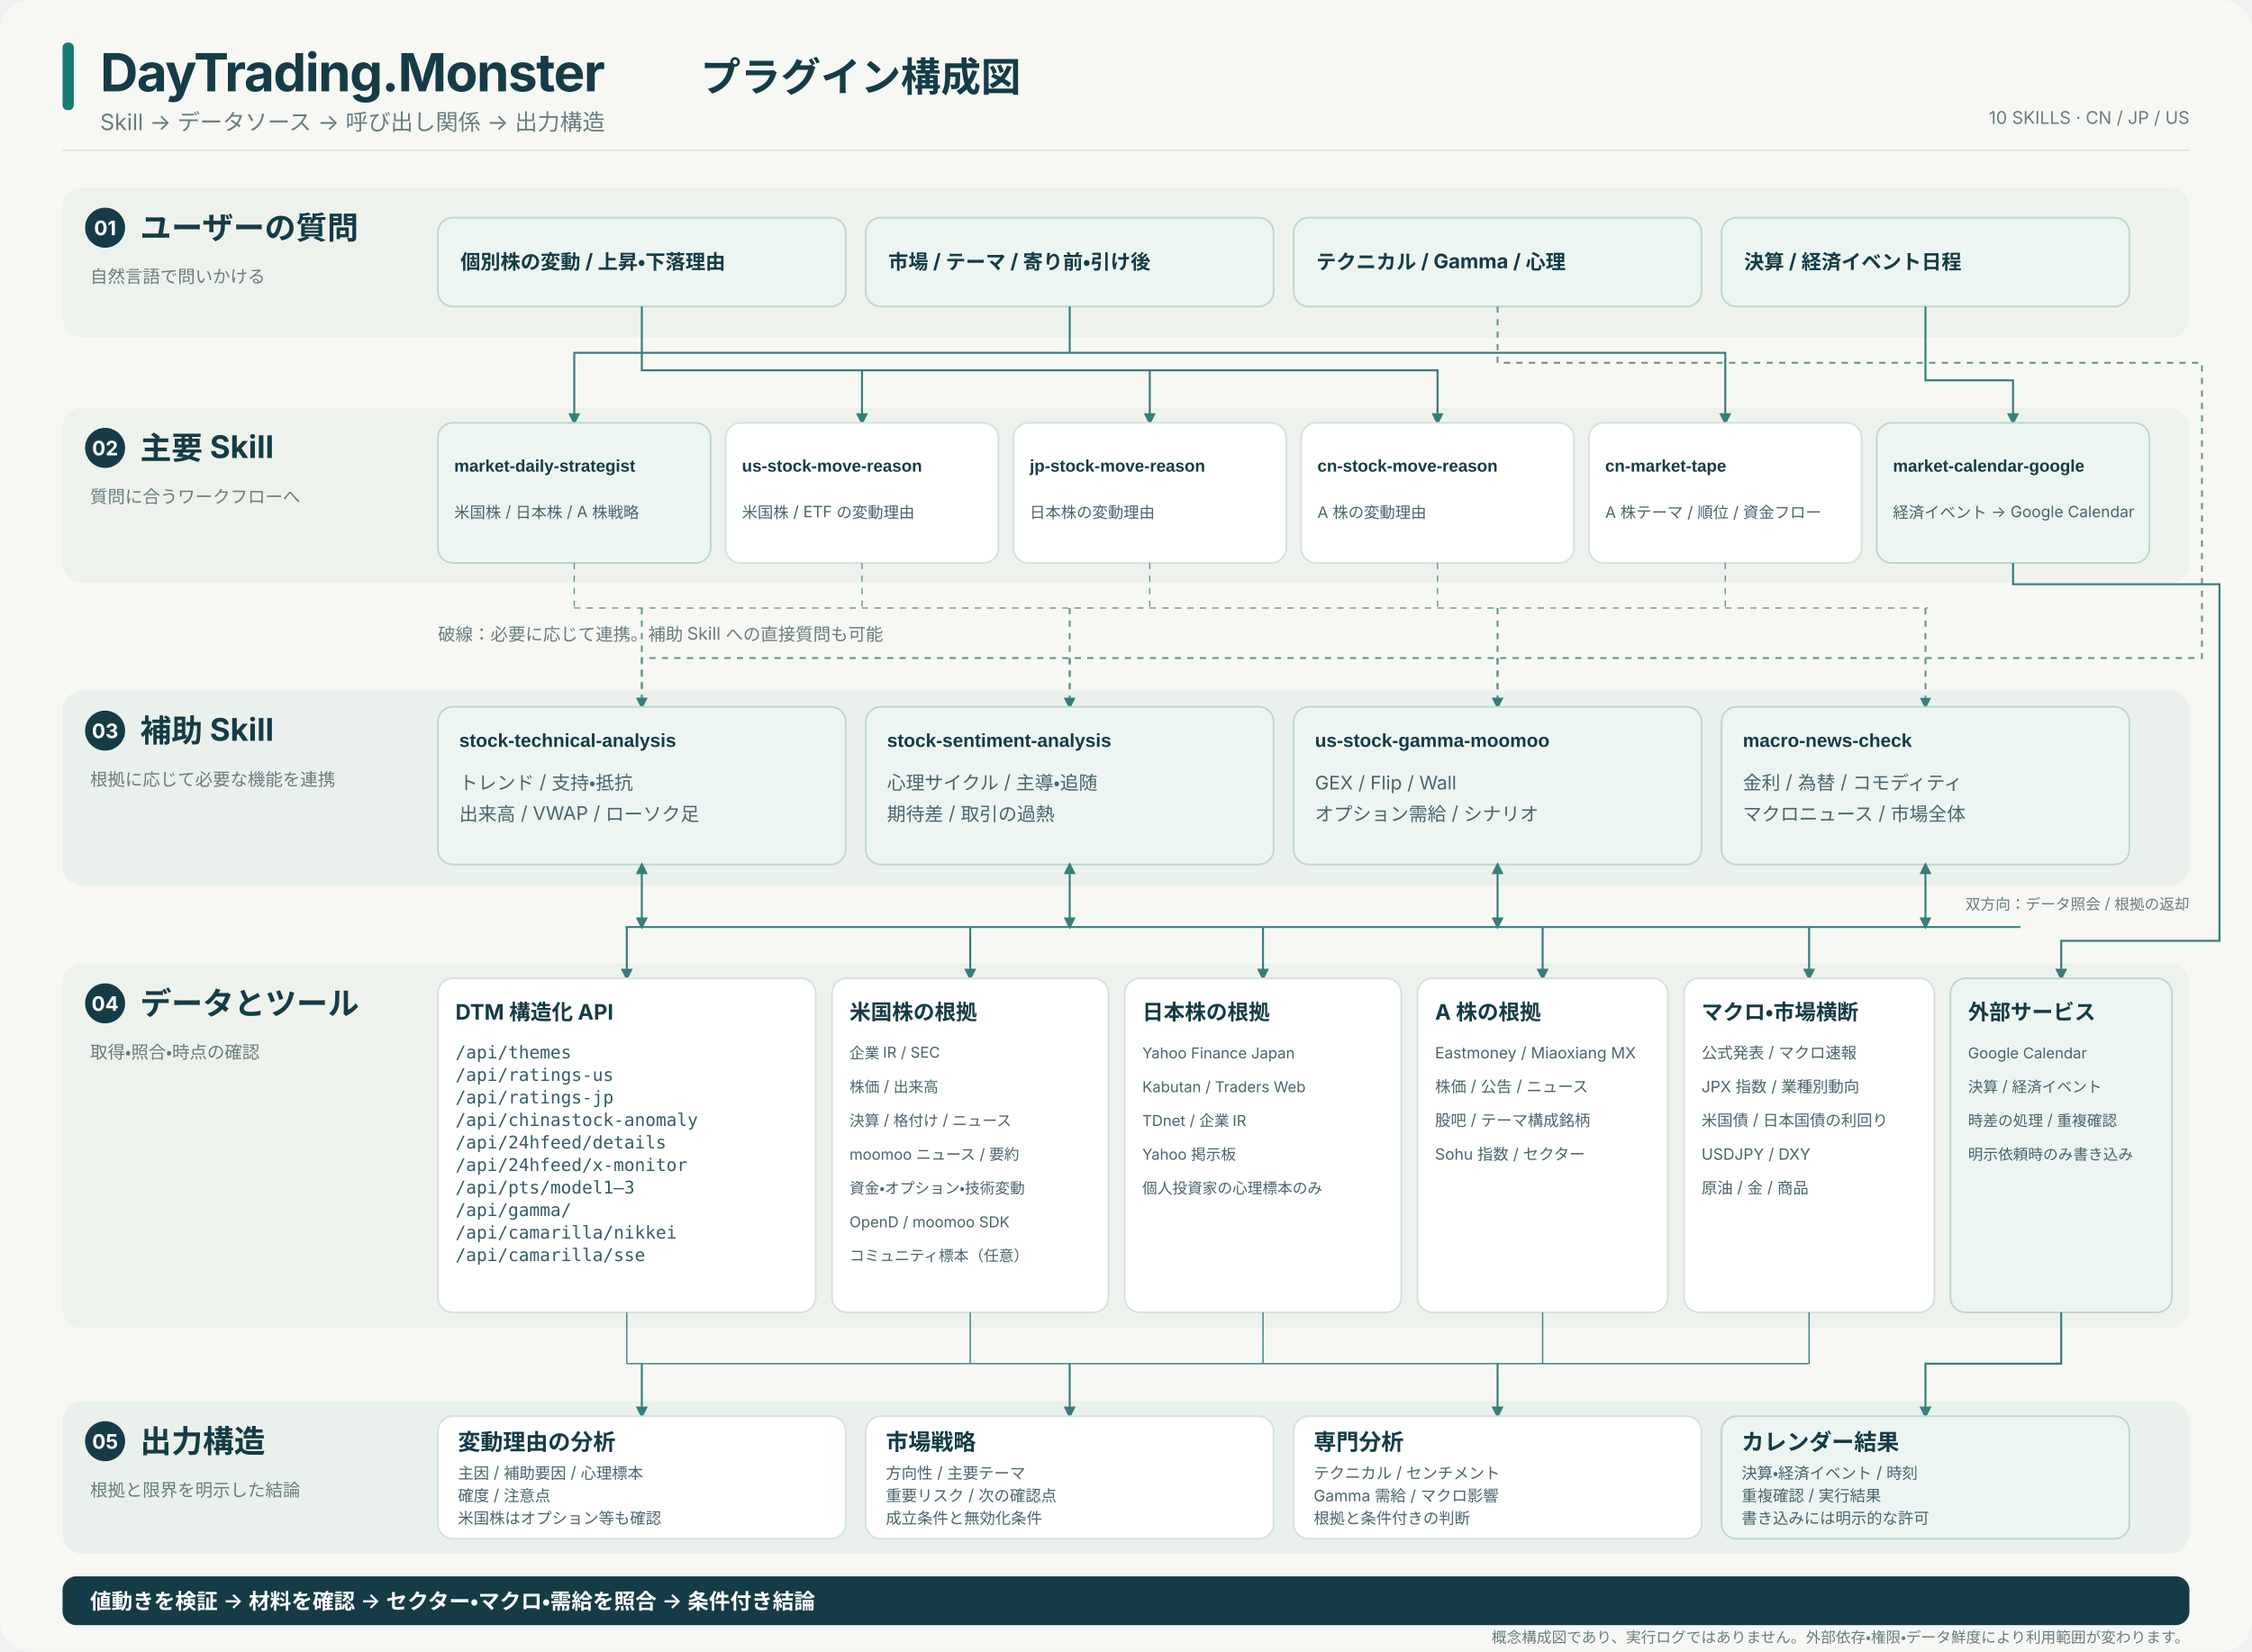
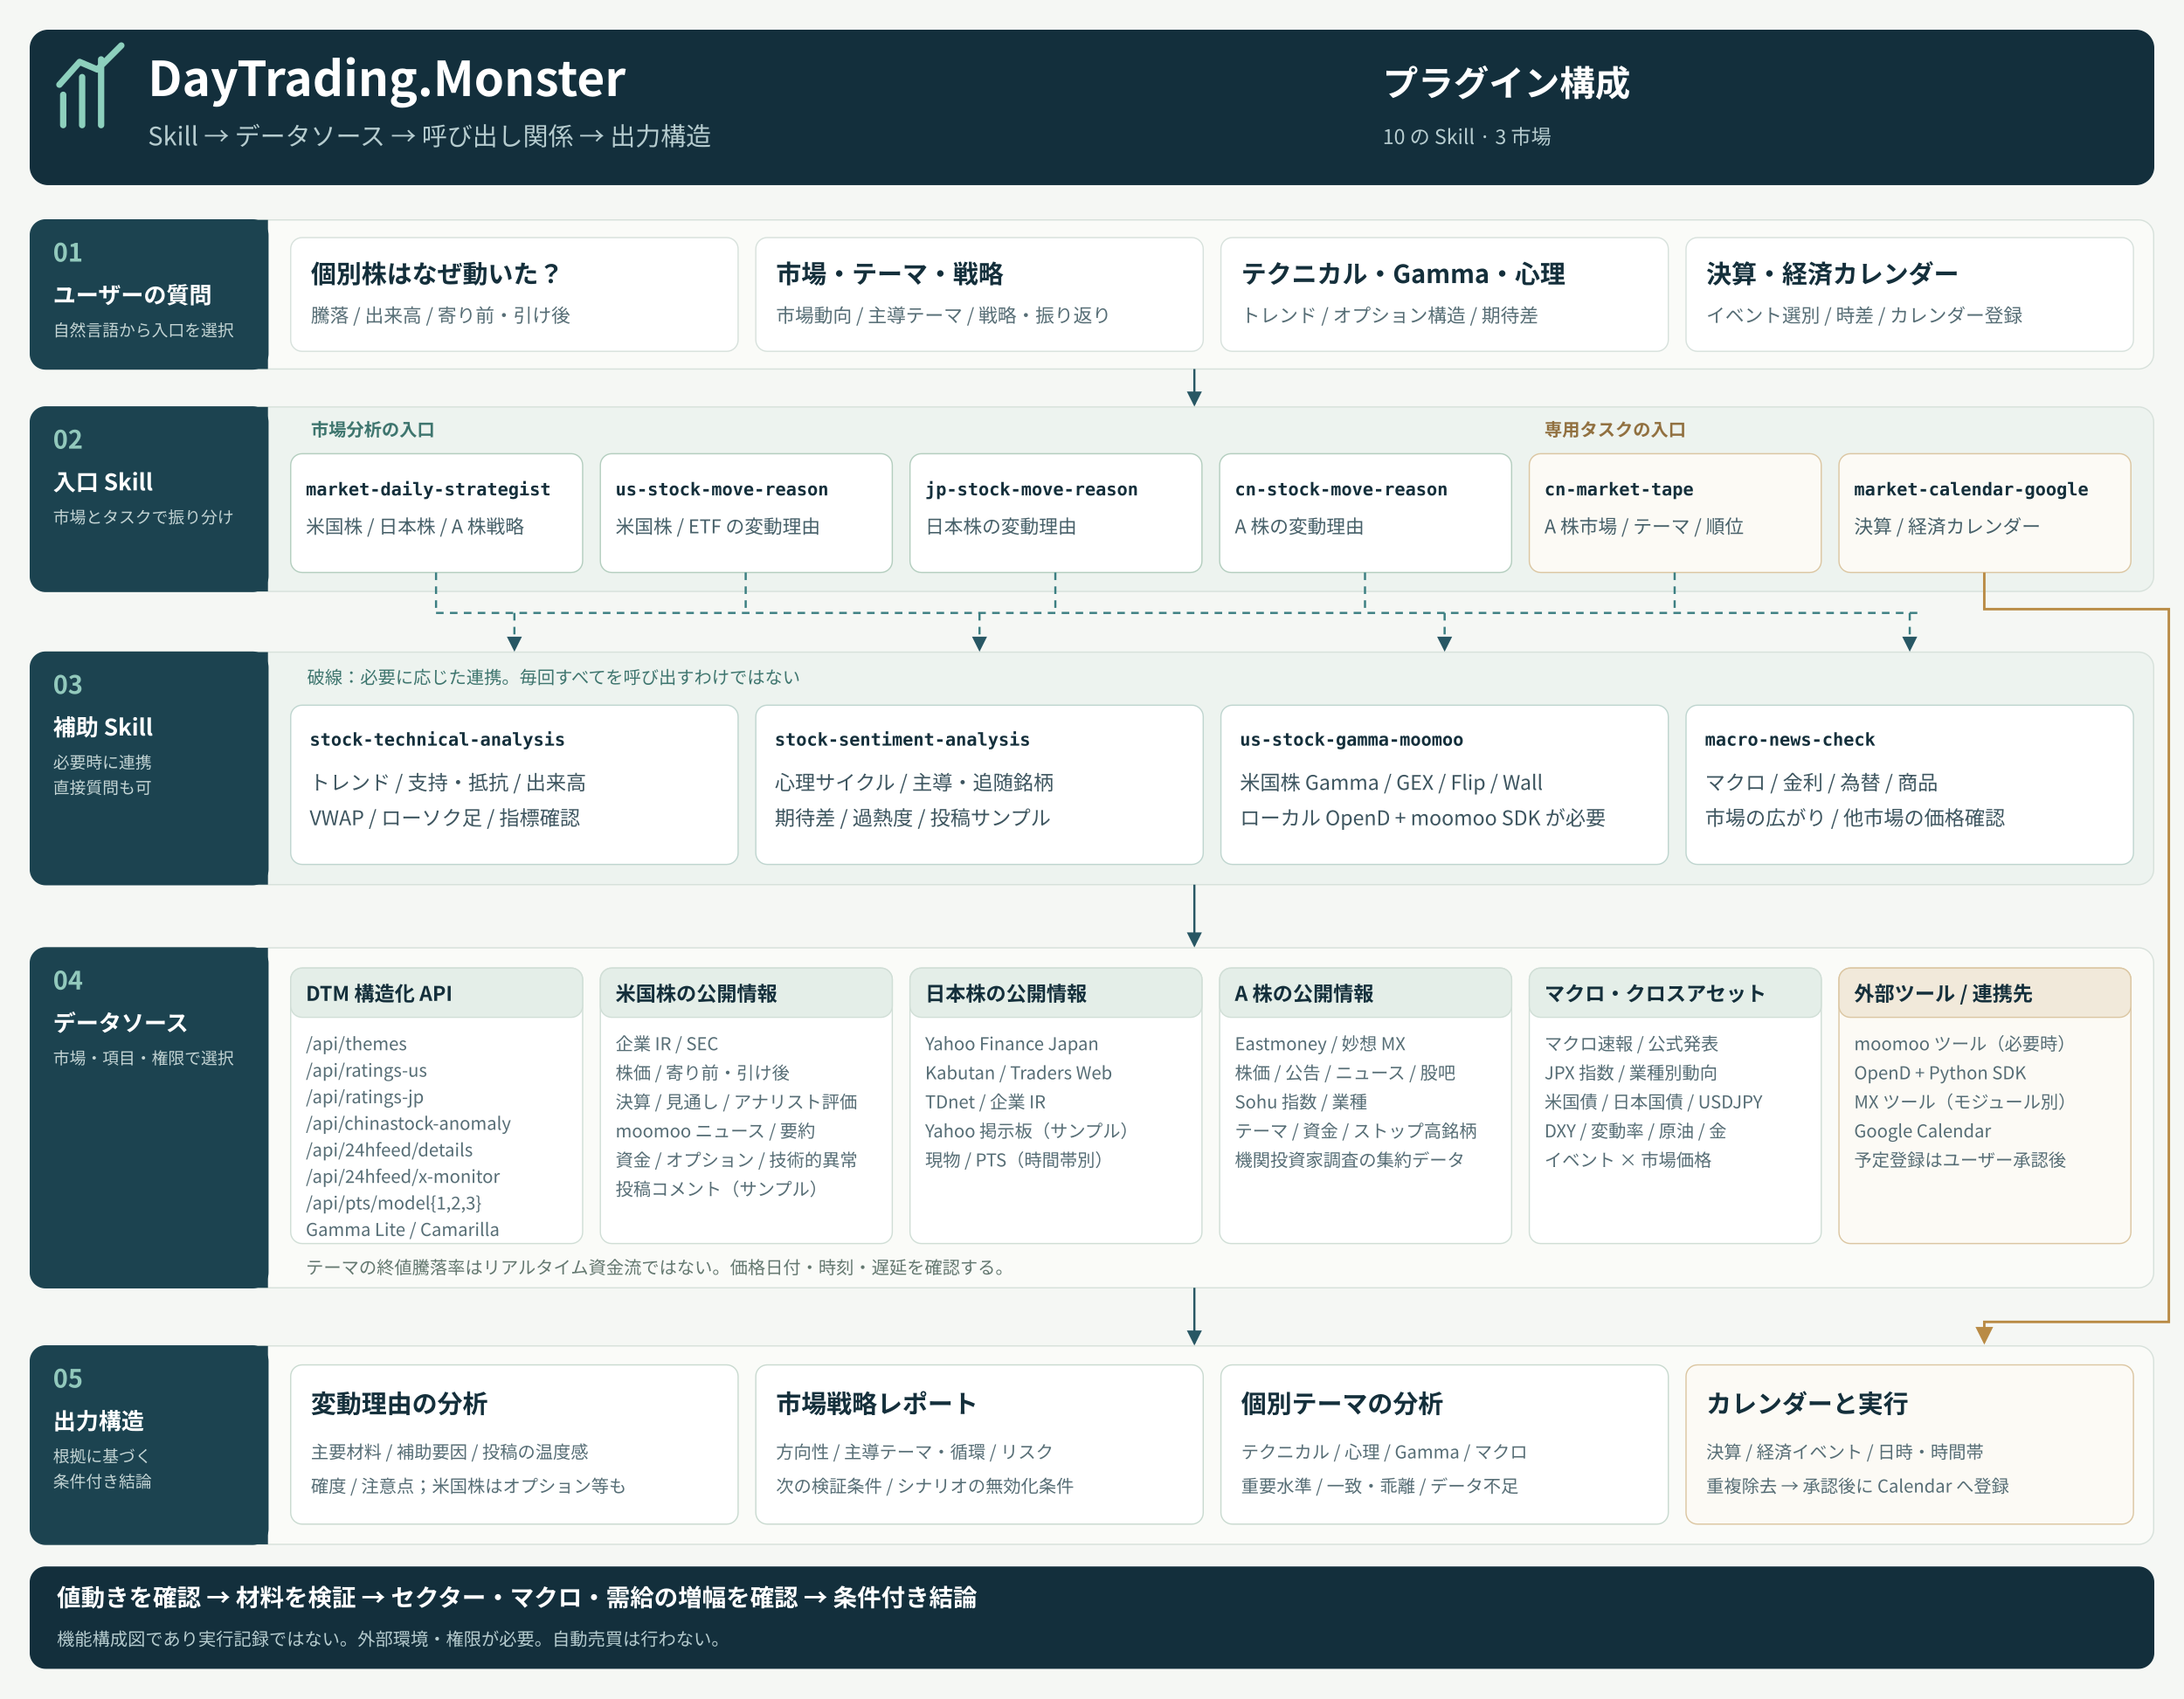
- <svg xmlns="http://www.w3.org/2000/svg" width="1800" height="1320" viewBox="0 0 1800 1320" role="img" aria-labelledby="title desc" xml:lang="ja">
+ <svg xmlns="http://www.w3.org/2000/svg" width="1728" height="1344" viewBox="0 0 1728 1344" role="img" aria-labelledby="title desc" xml:lang="ja">
  <defs>
-     <marker id="arrow" viewBox="0 0 10 10" refX="8" refY="5" markerWidth="6" markerHeight="6" orient="auto-start-reverse">
-       <path d="M0 0 10 5 0 10z" fill="#377e7b" />
+     <style>
+ text{font-family:"Noto Sans CJK JP","Noto Sans",Arial,sans-serif;fill:#142f3b} .muted{fill:#566d75;font-size:16px} .small{font-size:14px;fill:#566d75} .code{font-family:"DejaVu Sans Mono",monospace;font-size:14px;font-weight:600} .body{font-size:16px;fill:#3d555f} .card{fill:#fff;stroke:#cfdbd9;stroke-width:1.3} .h{font-size:20px;font-weight:700} .edge{fill:none;stroke:#285764;stroke-width:1.7;marker-end:url(#arrow)} .optional{fill:none;stroke:#3c7f82;stroke-width:1.7;stroke-dasharray:6 5} .gold{fill:none;stroke:#b98b45;stroke-width:2;marker-end:url(#gold-arrow)}
+ </style>
+     <marker id="arrow" markerWidth="7" markerHeight="7" refX="6" refY="3.5" orient="auto">
+       <path d="M0 0L7 3.5L0 7Z" fill="#285764" />
+     </marker>
+     <marker id="gold-arrow" markerWidth="7" markerHeight="7" refX="6" refY="3.5" orient="auto">
+       <path d="M0 0L7 3.5L0 7Z" fill="#b98b45" />
    </marker>
  </defs>
-   <style>text{font-family:Inter,Arial,'Noto Sans CJK SC','Noto Sans CJK JP',sans-serif;fill:#153c46}.brand{font-size:42px;font-weight:750;letter-spacing:-1px}.sub{font-size:18px;fill:#687d80}.layer{font-size:25px;font-weight:700}.hint{font-size:14px;fill:#687d80}.card{fill:#fff;stroke:#d5e1df;stroke-width:1.4}.tint{fill:#ecf5f2;stroke:#bcd6cf;stroke-width:1.4}.skill{font-family:Arial,'Noto Sans CJK SC',sans-serif;font-size:15px;font-weight:700}.body{font-size:15px;fill:#49656c}.head{font-size:20px;font-weight:700}.code{font-family:'DejaVu Sans Mono',monospace;font-size:14px;fill:#355c67}.flow{fill:none;stroke:#377e7b;stroke-width:1.6;marker-end:url(#arrow)}.optional{fill:none;stroke:#63948f;stroke-width:1.5;stroke-dasharray:5 5;marker-end:url(#arrow)}</style>
-   <rect width="1800" height="1320" rx="24" fill="#f7f8f4" />
-   <path d="M50 120H1750" stroke="#d4dfda" />
-   <rect x="50" y="34" width="9" height="54" rx="4" fill="#177b72" />
-   <text x="80" y="73" class="brand">DayTrading.Monster</text>
-   <text x="560" y="73" font-size="32" font-weight="650">プラグイン構成図</text>
-   <text x="80" y="104" class="sub">Skill → データソース → 呼び出し関係 → 出力構造</text>
-   <text x="1750" y="99" text-anchor="end" class="hint">10 SKILLS · CN / JP / US</text>
-   <rect x="50" y="150" width="1700" height="120" rx="16" fill="#eef2ed" />
-   <circle cx="84" cy="182" r="16" fill="#153c46" />
-   <text x="84" y="188" text-anchor="middle" style="fill:#fff;font-size:16px;font-weight:700">01</text>
-   <text x="112" y="191" class="layer">ユーザーの質問</text>
-   <text x="72" y="226" class="hint">自然言語で問いかける</text>
-   <rect x="50" y="326" width="1700" height="140" rx="16" fill="#eef2ed" />
-   <circle cx="84" cy="358" r="16" fill="#153c46" />
-   <text x="84" y="364" text-anchor="middle" style="fill:#fff;font-size:16px;font-weight:700">02</text>
-   <text x="112" y="367" class="layer">主要 Skill</text>
-   <text x="72" y="402" class="hint">質問に合うワークフローへ</text>
-   <rect x="50" y="552" width="1700" height="156" rx="16" fill="#eaf1ed" />
-   <circle cx="84" cy="584" r="16" fill="#153c46" />
-   <text x="84" y="590" text-anchor="middle" style="fill:#fff;font-size:16px;font-weight:700">03</text>
-   <text x="112" y="593" class="layer">補助 Skill</text>
-   <text x="72" y="628" class="hint">根拠に応じて必要な機能を連携</text>
-   <rect x="50" y="770" width="1700" height="292" rx="16" fill="#eef2ed" />
-   <circle cx="84" cy="802" r="16" fill="#153c46" />
-   <text x="84" y="808" text-anchor="middle" style="fill:#fff;font-size:16px;font-weight:700">04</text>
-   <text x="112" y="811" class="layer">データとツール</text>
-   <text x="72" y="846" class="hint">取得・照合・時点の確認</text>
-   <rect x="50" y="1120" width="1700" height="122" rx="16" fill="#eaf1ed" />
-   <circle cx="84" cy="1152" r="16" fill="#153c46" />
-   <text x="84" y="1158" text-anchor="middle" style="fill:#fff;font-size:16px;font-weight:700">05</text>
-   <text x="112" y="1161" class="layer">出力構造</text>
-   <text x="72" y="1196" class="hint">根拠と限界を明示した結論</text>
-   <rect x="350" y="174" width="326" height="71" rx="12" class="tint" />
-   <text x="368" y="215" class="head" style="font-size:16px">個別株の変動 / 上昇・下落理由</text>
-   <rect x="692" y="174" width="326" height="71" rx="12" class="tint" />
-   <text x="710" y="215" class="head" style="font-size:16px">市場 / テーマ / 寄り前・引け後</text>
-   <rect x="1034" y="174" width="326" height="71" rx="12" class="tint" />
-   <text x="1052" y="215" class="head" style="font-size:16px">テクニカル / Gamma / 心理</text>
-   <rect x="1376" y="174" width="326" height="71" rx="12" class="tint" />
-   <text x="1394" y="215" class="head" style="font-size:16px">決算 / 経済イベント日程</text>
-   <path d="M513 245V296H1149V338" class="flow" />
-   <path d="M689 296V338" class="flow" />
-   <path d="M919 296V338" class="flow" />
-   <path d="M855 245V282H459V338" class="flow" />
-   <path d="M855 282H1379V338" class="flow" />
-   <path d="M1539 245V304H1609V338" class="flow" />
-   <path d="M1197 245V290H1760V526H513V565" class="optional" />
-   <path d="M855 526V565" class="optional" />
-   <path d="M1197 526V565" class="optional" />
-   <rect x="350" y="338" width="218" height="112" rx="12" class="tint" />
-   <text x="363" y="377" class="skill" style="font-size:13.5px">market-daily-strategist</text>
-   <text x="363" y="414" class="body" style="font-size:12.5px">米国株 / 日本株 / A 株戦略</text>
-   <rect x="580" y="338" width="218" height="112" rx="12" class="card" />
-   <text x="593" y="377" class="skill" style="font-size:13.5px">us-stock-move-reason</text>
-   <text x="593" y="414" class="body" style="font-size:12.5px">米国株 / ETF の変動理由</text>
-   <rect x="810" y="338" width="218" height="112" rx="12" class="card" />
-   <text x="823" y="377" class="skill" style="font-size:13.5px">jp-stock-move-reason</text>
-   <text x="823" y="414" class="body" style="font-size:12.5px">日本株の変動理由</text>
-   <rect x="1040" y="338" width="218" height="112" rx="12" class="card" />
-   <text x="1053" y="377" class="skill" style="font-size:13.5px">cn-stock-move-reason</text>
-   <text x="1053" y="414" class="body" style="font-size:12.5px">A 株の変動理由</text>
-   <rect x="1270" y="338" width="218" height="112" rx="12" class="card" />
-   <text x="1283" y="377" class="skill" style="font-size:13.5px">cn-market-tape</text>
-   <text x="1283" y="414" class="body" style="font-size:12.5px">A 株テーマ / 順位 / 資金フロー</text>
-   <rect x="1500" y="338" width="218" height="112" rx="12" class="tint" />
-   <text x="1513" y="377" class="skill" style="font-size:13.5px">market-calendar-google</text>
-   <text x="1513" y="414" class="body" style="font-size:12.5px">経済イベント → Google Calendar</text>
-   <path d="M459 486H1541" stroke="#63948f" stroke-dasharray="5 5" fill="none" />
-   <path d="M459 450V486" stroke="#63948f" stroke-dasharray="5 5" fill="none" />
-   <path d="M689 450V486" stroke="#63948f" stroke-dasharray="5 5" fill="none" />
-   <path d="M919 450V486" stroke="#63948f" stroke-dasharray="5 5" fill="none" />
-   <path d="M1149 450V486" stroke="#63948f" stroke-dasharray="5 5" fill="none" />
-   <path d="M1379 450V486" stroke="#63948f" stroke-dasharray="5 5" fill="none" />
-   <path d="M513 486V565" class="optional" />
-   <path d="M855 486V565" class="optional" />
-   <path d="M1197 486V565" class="optional" />
-   <path d="M1539 486V565" class="optional" />
-   <path d="M1609 450V467H1774V752H1647.5V782" class="flow" />
-   <text x="350" y="512" class="hint">破線：必要に応じて連携。補助 Skill への直接質問も可能</text>
-   <rect x="350" y="565" width="326" height="126" rx="12" class="tint" />
-   <text x="367" y="597" class="skill">stock-technical-analysis</text>
-   <text x="367" y="631" class="body">トレンド / 支持・抵抗</text>
-   <text x="367" y="656" class="body">出来高 / VWAP / ローソク足</text>
-   <rect x="692" y="565" width="326" height="126" rx="12" class="tint" />
-   <text x="709" y="597" class="skill">stock-sentiment-analysis</text>
-   <text x="709" y="631" class="body">心理サイクル / 主導・追随</text>
-   <text x="709" y="656" class="body">期待差 / 取引の過熱</text>
-   <rect x="1034" y="565" width="326" height="126" rx="12" class="tint" />
-   <text x="1051" y="597" class="skill">us-stock-gamma-moomoo</text>
-   <text x="1051" y="631" class="body">GEX / Flip / Wall</text>
-   <text x="1051" y="656" class="body">オプション需給 / シナリオ</text>
-   <rect x="1376" y="565" width="326" height="126" rx="12" class="tint" />
-   <text x="1393" y="597" class="skill">macro-news-check</text>
-   <text x="1393" y="631" class="body">金利 / 為替 / コモディティ</text>
-   <text x="1393" y="656" class="body">マクロニュース / 市場全体</text>
-   <path d="M513 691V741" class="flow" marker-start="url(#arrow)" />
-   <path d="M855 691V741" class="flow" marker-start="url(#arrow)" />
-   <path d="M1197 691V741" class="flow" marker-start="url(#arrow)" />
-   <path d="M1539 691V741" class="flow" marker-start="url(#arrow)" />
-   <path d="M500 741H1615" stroke="#377e7b" stroke-width="1.5" fill="none" />
-   <text x="1750" y="727" class="hint" text-anchor="end" style="font-size:12px">双方向：データ照会 / 根拠の返却</text>
-   <path d="M501 741V782" class="flow" />
-   <rect x="350" y="782" width="302" height="267" rx="12" class="card" />
-   <text x="364" y="815" class="head" style="font-size:17px">DTM 構造化 API</text>
-   <text x="364" y="846" class="code" style="font-size:14px">/api/themes</text>
-   <text x="364" y="864" class="code" style="font-size:14px">/api/ratings-us</text>
-   <text x="364" y="882" class="code" style="font-size:14px">/api/ratings-jp</text>
-   <text x="364" y="900" class="code" style="font-size:14px">/api/chinastock-anomaly</text>
-   <text x="364" y="918" class="code" style="font-size:14px">/api/24hfeed/details</text>
-   <text x="364" y="936" class="code" style="font-size:14px">/api/24hfeed/x-monitor</text>
-   <text x="364" y="954" class="code" style="font-size:14px">/api/pts/model1–3</text>
-   <text x="364" y="972" class="code" style="font-size:14px">/api/gamma/</text>
-   <text x="364" y="990" class="code" style="font-size:14px">/api/camarilla/nikkei</text>
-   <text x="364" y="1008" class="code" style="font-size:14px">/api/camarilla/sse</text>
-   <path d="M775.5 741V782" class="flow" />
-   <rect x="665" y="782" width="221" height="267" rx="12" class="card" />
-   <text x="679" y="815" class="head" style="font-size:17px">米国株の根拠</text>
-   <text x="679" y="846" class="body" style="font-size:12px">企業 IR / SEC</text>
-   <text x="679" y="873" class="body" style="font-size:12px">株価 / 出来高</text>
-   <text x="679" y="900" class="body" style="font-size:12px">決算 / 格付け / ニュース</text>
-   <text x="679" y="927" class="body" style="font-size:12px">moomoo ニュース / 要約</text>
-   <text x="679" y="954" class="body" style="font-size:12px">資金・オプション・技術変動</text>
-   <text x="679" y="981" class="body" style="font-size:12px">OpenD / moomoo SDK</text>
-   <text x="679" y="1008" class="body" style="font-size:12px">コミュニティ標本（任意）</text>
-   <path d="M1009.5 741V782" class="flow" />
-   <rect x="899" y="782" width="221" height="267" rx="12" class="card" />
-   <text x="913" y="815" class="head" style="font-size:17px">日本株の根拠</text>
-   <text x="913" y="846" class="body" style="font-size:12px">Yahoo Finance Japan</text>
-   <text x="913" y="873" class="body" style="font-size:12px">Kabutan / Traders Web</text>
-   <text x="913" y="900" class="body" style="font-size:12px">TDnet / 企業 IR</text>
-   <text x="913" y="927" class="body" style="font-size:12px">Yahoo 掲示板</text>
-   <text x="913" y="954" class="body" style="font-size:12px">個人投資家の心理標本のみ</text>
-   <path d="M1233 741V782" class="flow" />
-   <rect x="1133" y="782" width="200" height="267" rx="12" class="card" />
-   <text x="1147" y="815" class="head" style="font-size:17px">A 株の根拠</text>
-   <text x="1147" y="846" class="body" style="font-size:12.5px">Eastmoney / Miaoxiang MX</text>
-   <text x="1147" y="873" class="body" style="font-size:12.5px">株価 / 公告 / ニュース</text>
-   <text x="1147" y="900" class="body" style="font-size:12.5px">股吧 / テーマ構成銘柄</text>
-   <text x="1147" y="927" class="body" style="font-size:12.5px">Sohu 指数 / セクター</text>
-   <path d="M1446 741V782" class="flow" />
-   <rect x="1346" y="782" width="200" height="267" rx="12" class="card" />
-   <text x="1360" y="815" class="head" style="font-size:17px">マクロ・市場横断</text>
-   <text x="1360" y="846" class="body" style="font-size:12.5px">公式発表 / マクロ速報</text>
-   <text x="1360" y="873" class="body" style="font-size:12.5px">JPX 指数 / 業種別動向</text>
-   <text x="1360" y="900" class="body" style="font-size:12.5px">米国債 / 日本国債の利回り</text>
-   <text x="1360" y="927" class="body" style="font-size:12.5px">USDJPY / DXY</text>
-   <text x="1360" y="954" class="body" style="font-size:12.5px">原油 / 金 / 商品</text>
-   <rect x="1559" y="782" width="177" height="267" rx="12" class="tint" />
-   <text x="1573" y="815" class="head" style="font-size:17px">外部サービス</text>
-   <text x="1573" y="846" class="body" style="font-size:12px">Google Calendar</text>
-   <text x="1573" y="873" class="body" style="font-size:12px">決算 / 経済イベント</text>
-   <text x="1573" y="900" class="body" style="font-size:12px">時差の処理 / 重複確認</text>
-   <text x="1573" y="927" class="body" style="font-size:12px">明示依頼時のみ書き込み</text>
-   <path d="M501 1090H1446" stroke="#377e7b" fill="none" />
-   <path d="M501 1049V1090" stroke="#377e7b" fill="none" />
-   <path d="M775.5 1049V1090" stroke="#377e7b" fill="none" />
-   <path d="M1009.5 1049V1090" stroke="#377e7b" fill="none" />
-   <path d="M1233 1049V1090" stroke="#377e7b" fill="none" />
-   <path d="M1446 1049V1090" stroke="#377e7b" fill="none" />
-   <path d="M1647.5 1049V1090H1539V1132" class="flow" />
-   <path d="M513 1090V1132" class="flow" />
-   <rect x="350" y="1132" width="326" height="98" rx="12" class="card" />
-   <text x="366" y="1159" class="head" style="font-size:18px">変動理由の分析</text>
-   <text x="366" y="1182" class="body" style="font-size:12.5px">主因 / 補助要因 / 心理標本</text>
-   <text x="366" y="1200" class="body" style="font-size:12.5px">確度 / 注意点</text>
-   <text x="366" y="1218" class="body" style="font-size:12.5px">米国株はオプション等も確認</text>
-   <path d="M855 1090V1132" class="flow" />
-   <rect x="692" y="1132" width="326" height="98" rx="12" class="card" />
-   <text x="708" y="1159" class="head" style="font-size:18px">市場戦略</text>
-   <text x="708" y="1182" class="body" style="font-size:12.5px">方向性 / 主要テーマ</text>
-   <text x="708" y="1200" class="body" style="font-size:12.5px">重要リスク / 次の確認点</text>
-   <text x="708" y="1218" class="body" style="font-size:12.5px">成立条件と無効化条件</text>
-   <path d="M1197 1090V1132" class="flow" />
-   <rect x="1034" y="1132" width="326" height="98" rx="12" class="card" />
-   <text x="1050" y="1159" class="head" style="font-size:18px">専門分析</text>
-   <text x="1050" y="1182" class="body" style="font-size:12.5px">テクニカル / センチメント</text>
-   <text x="1050" y="1200" class="body" style="font-size:12.5px">Gamma 需給 / マクロ影響</text>
-   <text x="1050" y="1218" class="body" style="font-size:12.5px">根拠と条件付きの判断</text>
-   <rect x="1376" y="1132" width="326" height="98" rx="12" class="tint" />
-   <text x="1392" y="1159" class="head" style="font-size:18px">カレンダー結果</text>
-   <text x="1392" y="1182" class="body" style="font-size:12.5px">決算・経済イベント / 時刻</text>
-   <text x="1392" y="1200" class="body" style="font-size:12.5px">重複確認 / 実行結果</text>
-   <text x="1392" y="1218" class="body" style="font-size:12.5px">書き込みには明示的な許可</text>
-   <rect x="50" y="1260" width="1700" height="39" rx="11" fill="#153c46" />
-   <text x="72" y="1286" class="body" style="fill:#fff;font-size:17px;font-weight:600">値動きを検証 → 材料を確認 → セクター・マクロ・需給を照合 → 条件付き結論</text>
-   <text x="1750" y="1313" class="hint" text-anchor="end" style="font-size:12px">概念構成図であり、実行ログではありません。外部依存・権限・データ鮮度により利用範囲が変わります。</text>
+   <rect x="0" y="0" width="1728" height="1344" rx="0" fill="#f5f7f4" stroke="#f5f7f4" />
+   <rect x="24" y="24" width="1680" height="122" rx="14" fill="#132f3c" stroke="#132f3c" />
+   <path d="M50 99V75M65 99V61M80 99V47M47 67L63 49L77 55L96 36" fill="none" stroke="#8dd0bd" stroke-width="5" stroke-linecap="round" stroke-linejoin="round" />
+   <text x="117" y="76" font-size="38" style="fill:#ffffff" font-weight="700">DayTrading.Monster</text>
+   <text x="117" y="115" font-size="20" style="fill:#b6cccf">Skill → データソース → 呼び出し関係 → 出力構造</text>
+   <text x="1094" y="76" font-size="28" style="fill:#ffffff" font-weight="700">プラグイン構成</text>
+   <text x="1094" y="114" font-size="16" style="fill:#b6cccf">10 の Skill · 3 市場</text>
+   <rect x="24" y="174" width="1680" height="118" rx="12" fill="#fafbf8" stroke="#d7e1db" />
+   <rect x="24" y="174" width="188" height="118" rx="12" fill="#1c4350" stroke="#1c4350" />
+   <rect x="198" y="174" width="14" height="118" fill="#1c4350" />
+   <text x="42" y="207" font-size="20" style="fill:#92c9bc" font-weight="700">01</text>
+   <text x="42" y="240" font-size="18" style="fill:#ffffff" font-weight="700">ユーザーの質問</text>
+   <text x="42" y="266" font-size="13" style="fill:#c3d4d4">自然言語から入口を選択</text>
+   <rect x="24" y="322" width="1680" height="146" rx="12" fill="#edf3ef" stroke="#d7e1db" />
+   <rect x="24" y="322" width="188" height="146" rx="12" fill="#1c4350" stroke="#1c4350" />
+   <rect x="198" y="322" width="14" height="146" fill="#1c4350" />
+   <text x="42" y="355" font-size="20" style="fill:#92c9bc" font-weight="700">02</text>
+   <text x="42" y="388" font-size="18" style="fill:#ffffff" font-weight="700">入口 Skill</text>
+   <text x="42" y="414" font-size="13" style="fill:#c3d4d4">市場とタスクで振り分け</text>
+   <rect x="24" y="516" width="1680" height="184" rx="12" fill="#edf3ef" stroke="#d7e1db" />
+   <rect x="24" y="516" width="188" height="184" rx="12" fill="#1c4350" stroke="#1c4350" />
+   <rect x="198" y="516" width="14" height="184" fill="#1c4350" />
+   <text x="42" y="549" font-size="20" style="fill:#92c9bc" font-weight="700">03</text>
+   <text x="42" y="582" font-size="18" style="fill:#ffffff" font-weight="700">補助 Skill</text>
+   <text x="42" y="608" font-size="13" style="fill:#c3d4d4">必要時に連携</text>
+   <text x="42" y="628" font-size="13" style="fill:#c3d4d4">直接質問も可</text>
+   <rect x="24" y="750" width="1680" height="269" rx="12" fill="#fafbf8" stroke="#d7e1db" />
+   <rect x="24" y="750" width="188" height="269" rx="12" fill="#1c4350" stroke="#1c4350" />
+   <rect x="198" y="750" width="14" height="269" fill="#1c4350" />
+   <text x="42" y="783" font-size="20" style="fill:#92c9bc" font-weight="700">04</text>
+   <text x="42" y="816" font-size="18" style="fill:#ffffff" font-weight="700">データソース</text>
+   <text x="42" y="842" font-size="13" style="fill:#c3d4d4">市場・項目・権限で選択</text>
+   <rect x="24" y="1065" width="1680" height="157" rx="12" fill="#fafbf8" stroke="#d7e1db" />
+   <rect x="24" y="1065" width="188" height="157" rx="12" fill="#1c4350" stroke="#1c4350" />
+   <rect x="198" y="1065" width="14" height="157" fill="#1c4350" />
+   <text x="42" y="1098" font-size="20" style="fill:#92c9bc" font-weight="700">05</text>
+   <text x="42" y="1131" font-size="18" style="fill:#ffffff" font-weight="700">出力構造</text>
+   <text x="42" y="1157" font-size="13" style="fill:#c3d4d4">根拠に基づく</text>
+   <text x="42" y="1177" font-size="13" style="fill:#c3d4d4">条件付き結論</text>
+   <rect x="230" y="188" width="354" height="90" rx="9" fill="#ffffff" stroke="#d7e1dc" />
+   <text x="246" y="224" class="h">個別株はなぜ動いた？</text>
+   <text x="246" y="255" font-size="15" style="fill:#566d75">騰落 / 出来高 / 寄り前・引け後</text>
+   <rect x="598" y="188" width="354" height="90" rx="9" fill="#ffffff" stroke="#d7e1dc" />
+   <text x="614" y="224" class="h">市場・テーマ・戦略</text>
+   <text x="614" y="255" font-size="15" style="fill:#566d75">市場動向 / 主導テーマ / 戦略・振り返り</text>
+   <rect x="966" y="188" width="354" height="90" rx="9" fill="#ffffff" stroke="#d7e1dc" />
+   <text x="982" y="224" class="h">テクニカル・Gamma・心理</text>
+   <text x="982" y="255" font-size="15" style="fill:#566d75">トレンド / オプション構造 / 期待差</text>
+   <rect x="1334" y="188" width="354" height="90" rx="9" fill="#ffffff" stroke="#d7e1dc" />
+   <text x="1350" y="224" class="h">決算・経済カレンダー</text>
+   <text x="1350" y="255" font-size="15" style="fill:#566d75">イベント選別 / 時差 / カレンダー登録</text>
+   <path class="edge" d="M945 292V320" />
+   <text x="246" y="345" font-size="14" style="fill:#3e756e" font-weight="700">市場分析の入口</text>
+   <text x="1222" y="345" font-size="14" style="fill:#917040" font-weight="700">専用タスクの入口</text>
+   <rect x="230" y="359" width="231" height="94" rx="9" fill="#ffffff" stroke="#b4cebf" />
+   <text x="242" y="392" class="code">market-daily-strategist</text>
+   <text x="242" y="422" font-size="15" style="fill:#476069">米国株 / 日本株 / A 株戦略</text>
+   <rect x="475" y="359" width="231" height="94" rx="9" fill="#ffffff" stroke="#b4cebf" />
+   <text x="487" y="392" class="code">us-stock-move-reason</text>
+   <text x="487" y="422" font-size="15" style="fill:#476069">米国株 / ETF の変動理由</text>
+   <rect x="720" y="359" width="231" height="94" rx="9" fill="#ffffff" stroke="#b4cebf" />
+   <text x="732" y="392" class="code">jp-stock-move-reason</text>
+   <text x="732" y="422" font-size="15" style="fill:#476069">日本株の変動理由</text>
+   <rect x="965" y="359" width="231" height="94" rx="9" fill="#ffffff" stroke="#b4cebf" />
+   <text x="977" y="392" class="code">cn-stock-move-reason</text>
+   <text x="977" y="422" font-size="15" style="fill:#476069">A 株の変動理由</text>
+   <rect x="1210" y="359" width="231" height="94" rx="9" fill="#fcfaf5" stroke="#dbc6a2" />
+   <text x="1222" y="392" class="code">cn-market-tape</text>
+   <text x="1222" y="422" font-size="15" style="fill:#476069">A 株市場 / テーマ / 順位</text>
+   <rect x="1455" y="359" width="231" height="94" rx="9" fill="#fcfaf5" stroke="#dbc6a2" />
+   <text x="1467" y="392" class="code">market-calendar-google</text>
+   <text x="1467" y="422" font-size="15" style="fill:#476069">決算 / 経済カレンダー</text>
+   <path class="optional" d="M345 453V485" />
+   <path class="optional" d="M590 453V485" />
+   <path class="optional" d="M835 453V485" />
+   <path class="optional" d="M1080 453V485" />
+   <path class="optional" d="M1325 453V485" />
+   <path class="optional" d="M345 485H1518" />
+   <path class="optional" d="M407 485V514" marker-end="url(#arrow)" />
+   <path class="optional" d="M775 485V514" marker-end="url(#arrow)" />
+   <path class="optional" d="M1143 485V514" marker-end="url(#arrow)" />
+   <path class="optional" d="M1511 485V514" marker-end="url(#arrow)" />
+   <text x="243" y="541" font-size="14" style="fill:#3e756e">破線：必要に応じた連携。毎回すべてを呼び出すわけではない</text>
+   <rect x="230" y="558" width="354" height="126" rx="9" fill="#ffffff" stroke="#bfd5cf" />
+   <text x="245" y="590" class="code">stock-technical-analysis</text>
+   <text class="body">
+     <tspan x="245" y="625">トレンド / 支持・抵抗 / 出来高</tspan>
+     <tspan x="245" y="653">VWAP / ローソク足 / 指標確認</tspan>
+   </text>
+   <rect x="598" y="558" width="354" height="126" rx="9" fill="#ffffff" stroke="#bfd5cf" />
+   <text x="613" y="590" class="code">stock-sentiment-analysis</text>
+   <text class="body">
+     <tspan x="613" y="625">心理サイクル / 主導・追随銘柄</tspan>
+     <tspan x="613" y="653">期待差 / 過熱度 / 投稿サンプル</tspan>
+   </text>
+   <rect x="966" y="558" width="354" height="126" rx="9" fill="#ffffff" stroke="#bfd5cf" />
+   <text x="981" y="590" class="code">us-stock-gamma-moomoo</text>
+   <text class="body">
+     <tspan x="981" y="625">米国株 Gamma / GEX / Flip / Wall</tspan>
+     <tspan x="981" y="653">ローカル OpenD + moomoo SDK が必要</tspan>
+   </text>
+   <rect x="1334" y="558" width="354" height="126" rx="9" fill="#ffffff" stroke="#bfd5cf" />
+   <text x="1349" y="590" class="code">macro-news-check</text>
+   <text class="body">
+     <tspan x="1349" y="625">マクロ / 金利 / 為替 / 商品</tspan>
+     <tspan x="1349" y="653">市場の広がり / 他市場の価格確認</tspan>
+   </text>
+   <path class="gold" d="M1570 453V482H1716V1046H1570V1062" />
+   <path class="edge" d="M945 700V748" />
+   <rect x="230" y="766" width="231" height="218" rx="9" fill="#ffffff" stroke="#d0ded6" />
+   <rect x="230" y="766" width="231" height="39" rx="9" fill="#e4eee8" stroke="#d0ded6" />
+   <text x="242" y="792" font-size="16" font-weight="700">DTM 構造化 API</text>
+   <text class="small">
+     <tspan x="242" y="831">/api/themes</tspan>
+     <tspan x="242" y="852">/api/ratings-us</tspan>
+     <tspan x="242" y="873">/api/ratings-jp</tspan>
+     <tspan x="242" y="894">/api/chinastock-anomaly</tspan>
+     <tspan x="242" y="915">/api/24hfeed/details</tspan>
+     <tspan x="242" y="936">/api/24hfeed/x-monitor</tspan>
+     <tspan x="242" y="957">/api/pts/model{1,2,3}</tspan>
+     <tspan x="242" y="978">Gamma Lite / Camarilla</tspan>
+   </text>
+   <rect x="475" y="766" width="231" height="218" rx="9" fill="#ffffff" stroke="#d0ded6" />
+   <rect x="475" y="766" width="231" height="39" rx="9" fill="#e4eee8" stroke="#d0ded6" />
+   <text x="487" y="792" font-size="16" font-weight="700">米国株の公開情報</text>
+   <text class="small">
+     <tspan x="487" y="831">企業 IR / SEC</tspan>
+     <tspan x="487" y="854">株価 / 寄り前・引け後</tspan>
+     <tspan x="487" y="877">決算 / 見通し / アナリスト評価</tspan>
+     <tspan x="487" y="900">moomoo ニュース / 要約</tspan>
+     <tspan x="487" y="923">資金 / オプション / 技術的異常</tspan>
+     <tspan x="487" y="946">投稿コメント（サンプル）</tspan>
+   </text>
+   <rect x="720" y="766" width="231" height="218" rx="9" fill="#ffffff" stroke="#d0ded6" />
+   <rect x="720" y="766" width="231" height="39" rx="9" fill="#e4eee8" stroke="#d0ded6" />
+   <text x="732" y="792" font-size="16" font-weight="700">日本株の公開情報</text>
+   <text class="small">
+     <tspan x="732" y="831">Yahoo Finance Japan</tspan>
+     <tspan x="732" y="854">Kabutan / Traders Web</tspan>
+     <tspan x="732" y="877">TDnet / 企業 IR</tspan>
+     <tspan x="732" y="900">Yahoo 掲示板（サンプル）</tspan>
+     <tspan x="732" y="923">現物 / PTS（時間帯別）</tspan>
+   </text>
+   <rect x="965" y="766" width="231" height="218" rx="9" fill="#ffffff" stroke="#d0ded6" />
+   <rect x="965" y="766" width="231" height="39" rx="9" fill="#e4eee8" stroke="#d0ded6" />
+   <text x="977" y="792" font-size="16" font-weight="700">A 株の公開情報</text>
+   <text class="small">
+     <tspan x="977" y="831">Eastmoney / 妙想 MX</tspan>
+     <tspan x="977" y="854">株価 / 公告 / ニュース / 股吧</tspan>
+     <tspan x="977" y="877">Sohu 指数 / 業種</tspan>
+     <tspan x="977" y="900">テーマ / 資金 / ストップ高銘柄</tspan>
+     <tspan x="977" y="923">機関投資家調査の集約データ</tspan>
+   </text>
+   <rect x="1210" y="766" width="231" height="218" rx="9" fill="#ffffff" stroke="#d0ded6" />
+   <rect x="1210" y="766" width="231" height="39" rx="9" fill="#e4eee8" stroke="#d0ded6" />
+   <text x="1222" y="792" font-size="16" font-weight="700">マクロ・クロスアセット</text>
+   <text class="small">
+     <tspan x="1222" y="831">マクロ速報 / 公式発表</tspan>
+     <tspan x="1222" y="854">JPX 指数 / 業種別動向</tspan>
+     <tspan x="1222" y="877">米国債 / 日本国債 / USDJPY</tspan>
+     <tspan x="1222" y="900">DXY / 変動率 / 原油 / 金</tspan>
+     <tspan x="1222" y="923">イベント × 市場価格</tspan>
+   </text>
+   <rect x="1455" y="766" width="231" height="218" rx="9" fill="#fcfaf5" stroke="#dbc6a2" />
+   <rect x="1455" y="766" width="231" height="39" rx="9" fill="#f1e9da" stroke="#dbc6a2" />
+   <text x="1467" y="792" font-size="16" font-weight="700">外部ツール / 連携先</text>
+   <text class="small">
+     <tspan x="1467" y="831">moomoo ツール（必要時）</tspan>
+     <tspan x="1467" y="854">OpenD + Python SDK</tspan>
+     <tspan x="1467" y="877">MX ツール（モジュール別）</tspan>
+     <tspan x="1467" y="900">Google Calendar</tspan>
+     <tspan x="1467" y="923">予定登録はユーザー承認後</tspan>
+   </text>
+   <text x="242" y="1008" font-size="14" style="fill:#63776f">テーマの終値騰落率はリアルタイム資金流ではない。価格日付・時刻・遅延を確認する。</text>
+   <path class="edge" d="M945 1019V1063" />
+   <rect x="230" y="1080" width="354" height="126" rx="9" fill="#ffffff" stroke="#c9dad0" />
+   <text x="246" y="1118" class="h">変動理由の分析</text>
+   <text class="small">
+     <tspan x="246" y="1154">主要材料 / 補助要因 / 投稿の温度感</tspan>
+     <tspan x="246" y="1181">確度 / 注意点；米国株はオプション等も</tspan>
+   </text>
+   <rect x="598" y="1080" width="354" height="126" rx="9" fill="#ffffff" stroke="#c9dad0" />
+   <text x="614" y="1118" class="h">市場戦略レポート</text>
+   <text class="small">
+     <tspan x="614" y="1154">方向性 / 主導テーマ・循環 / リスク</tspan>
+     <tspan x="614" y="1181">次の検証条件 / シナリオの無効化条件</tspan>
+   </text>
+   <rect x="966" y="1080" width="354" height="126" rx="9" fill="#ffffff" stroke="#c9dad0" />
+   <text x="982" y="1118" class="h">個別テーマの分析</text>
+   <text class="small">
+     <tspan x="982" y="1154">テクニカル / 心理 / Gamma / マクロ</tspan>
+     <tspan x="982" y="1181">重要水準 / 一致・乖離 / データ不足</tspan>
+   </text>
+   <rect x="1334" y="1080" width="354" height="126" rx="9" fill="#fcfaf5" stroke="#dbc6a2" />
+   <text x="1350" y="1118" class="h">カレンダーと実行</text>
+   <text class="small">
+     <tspan x="1350" y="1154">決算 / 経済イベント / 日時・時間帯</tspan>
+     <tspan x="1350" y="1181">重複除去 → 承認後に Calendar へ登録</tspan>
+   </text>
+   <rect x="24" y="1240" width="1680" height="80" rx="12" fill="#132f3c" stroke="#132f3c" />
+   <text x="45" y="1271" font-size="19" style="fill:#ffffff" font-weight="600">値動きを確認 → 材料を検証 → セクター・マクロ・需給の増幅を確認 → 条件付き結論</text>
+   <text x="45" y="1302" font-size="14" style="fill:#b6cccf">機能構成図であり実行記録ではない。外部環境・権限が必要。自動売買は行わない。</text>
</svg>
